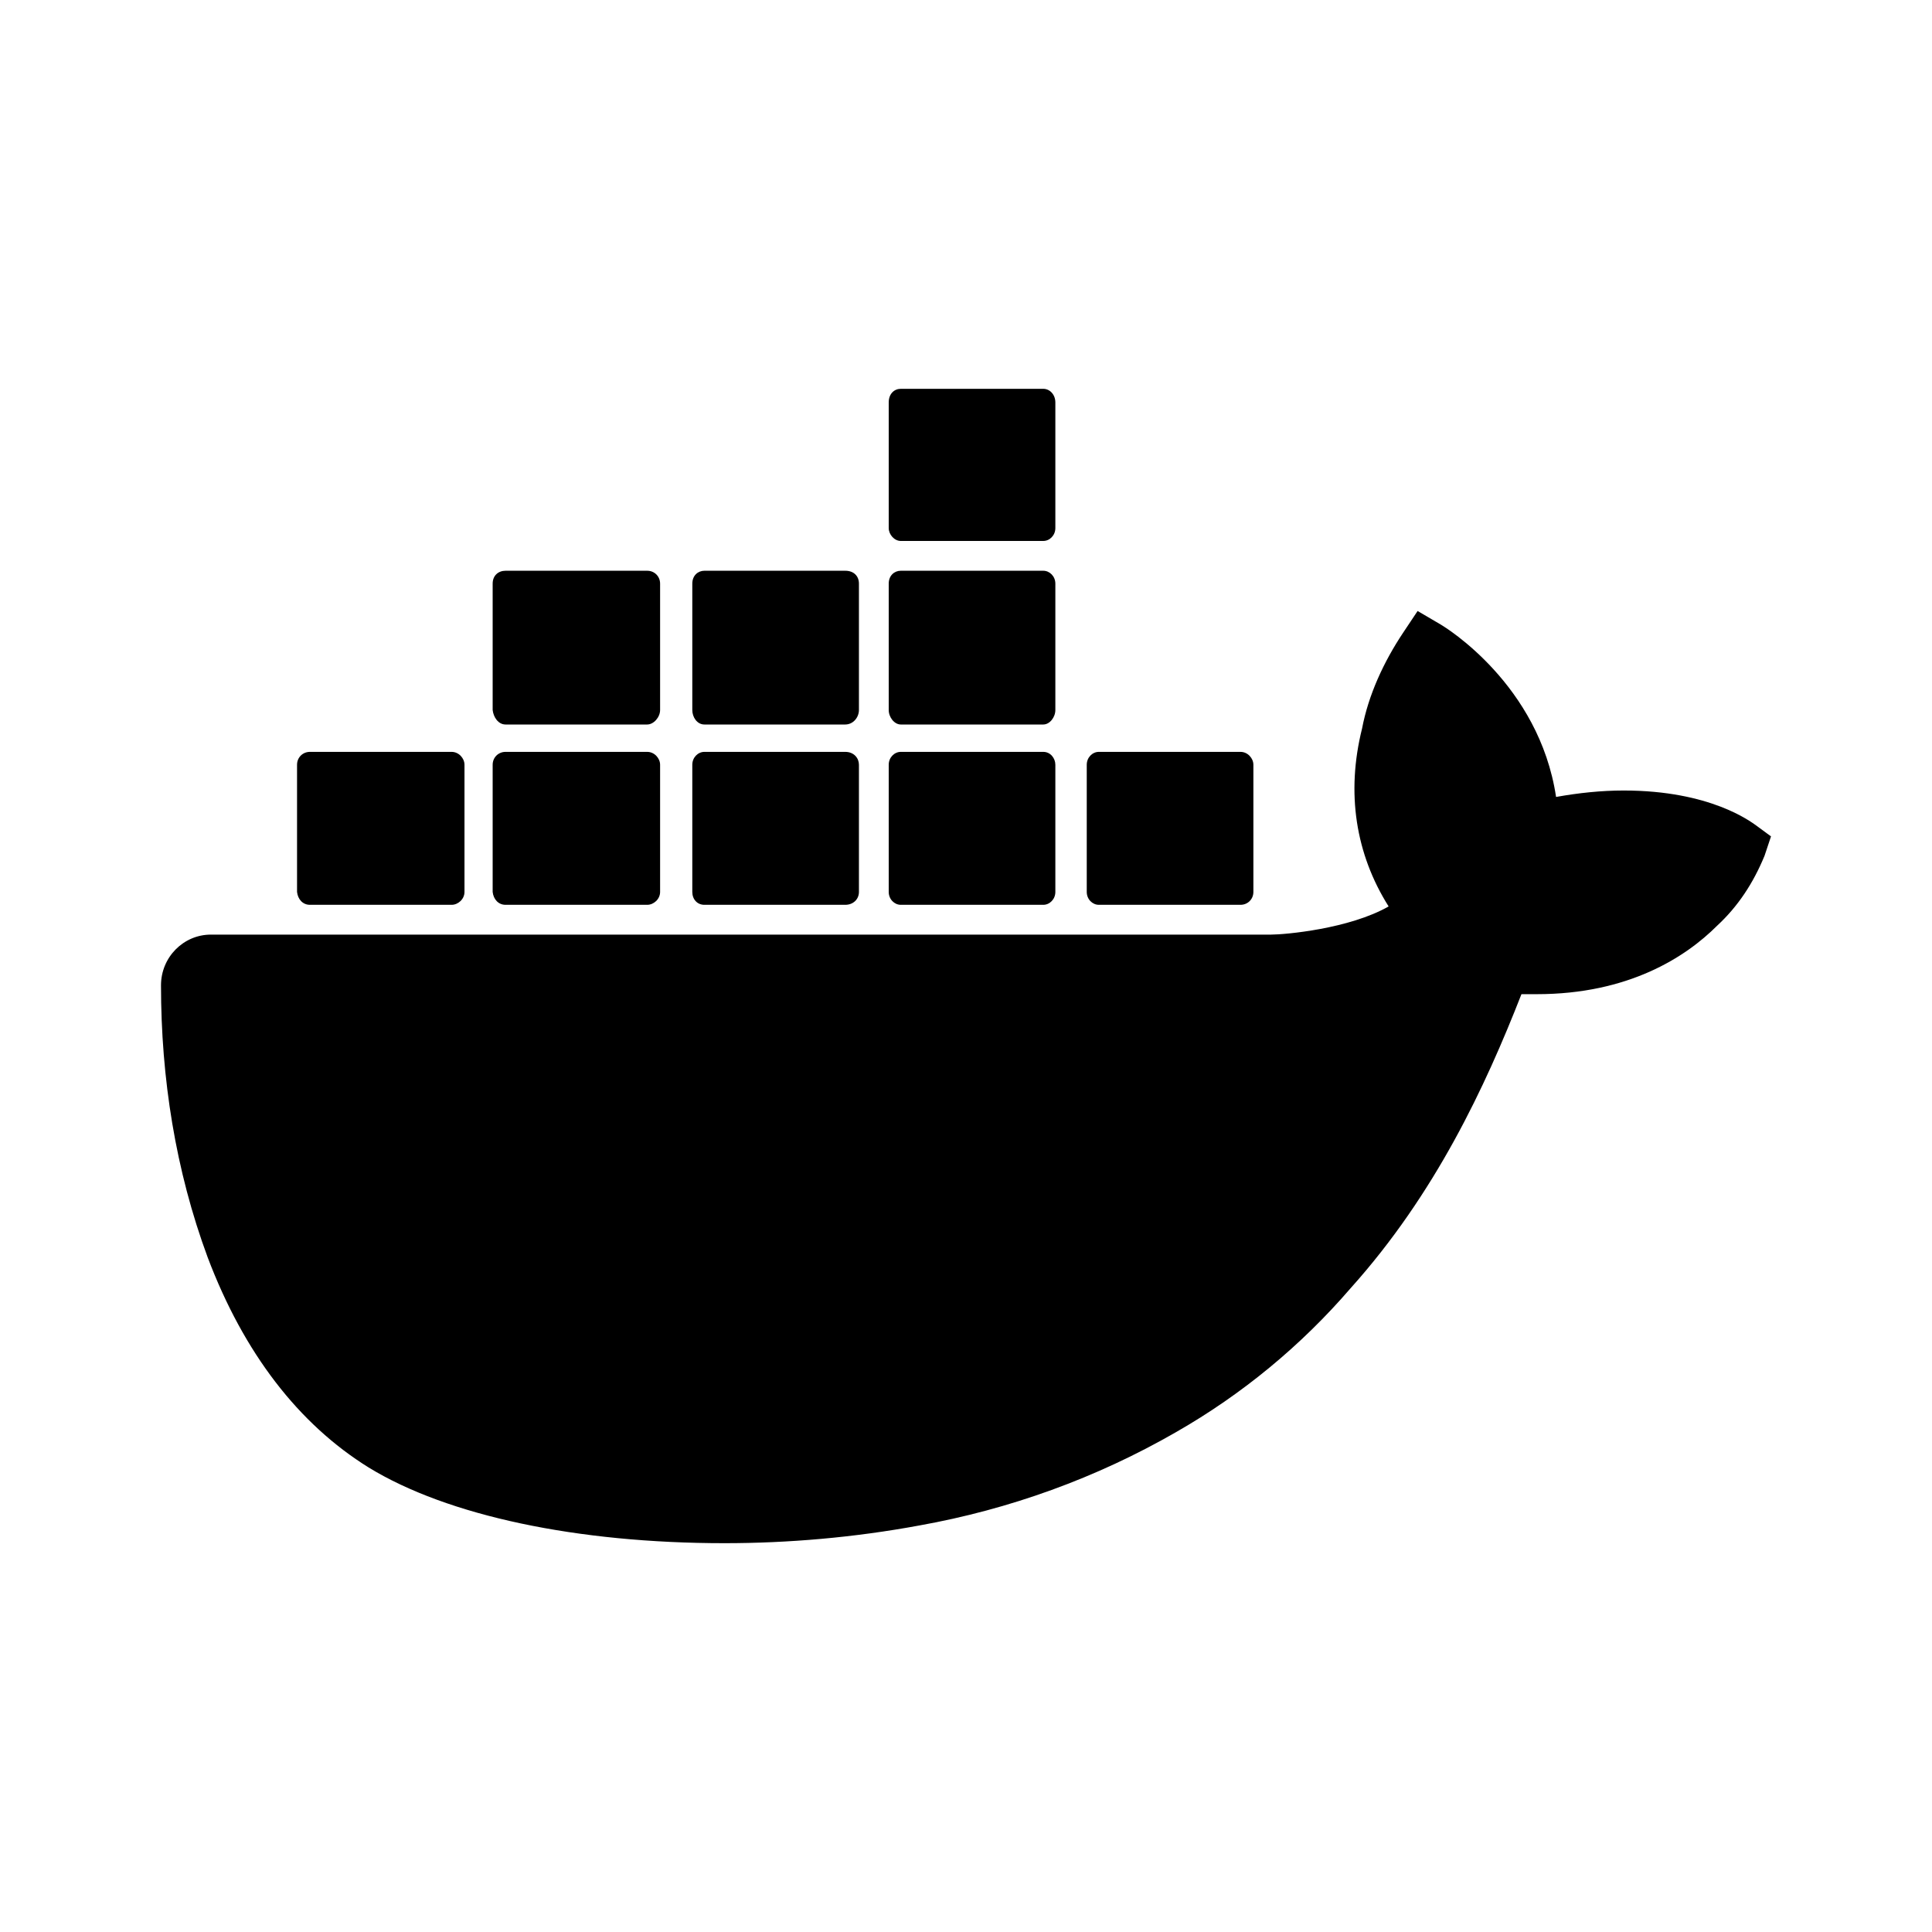
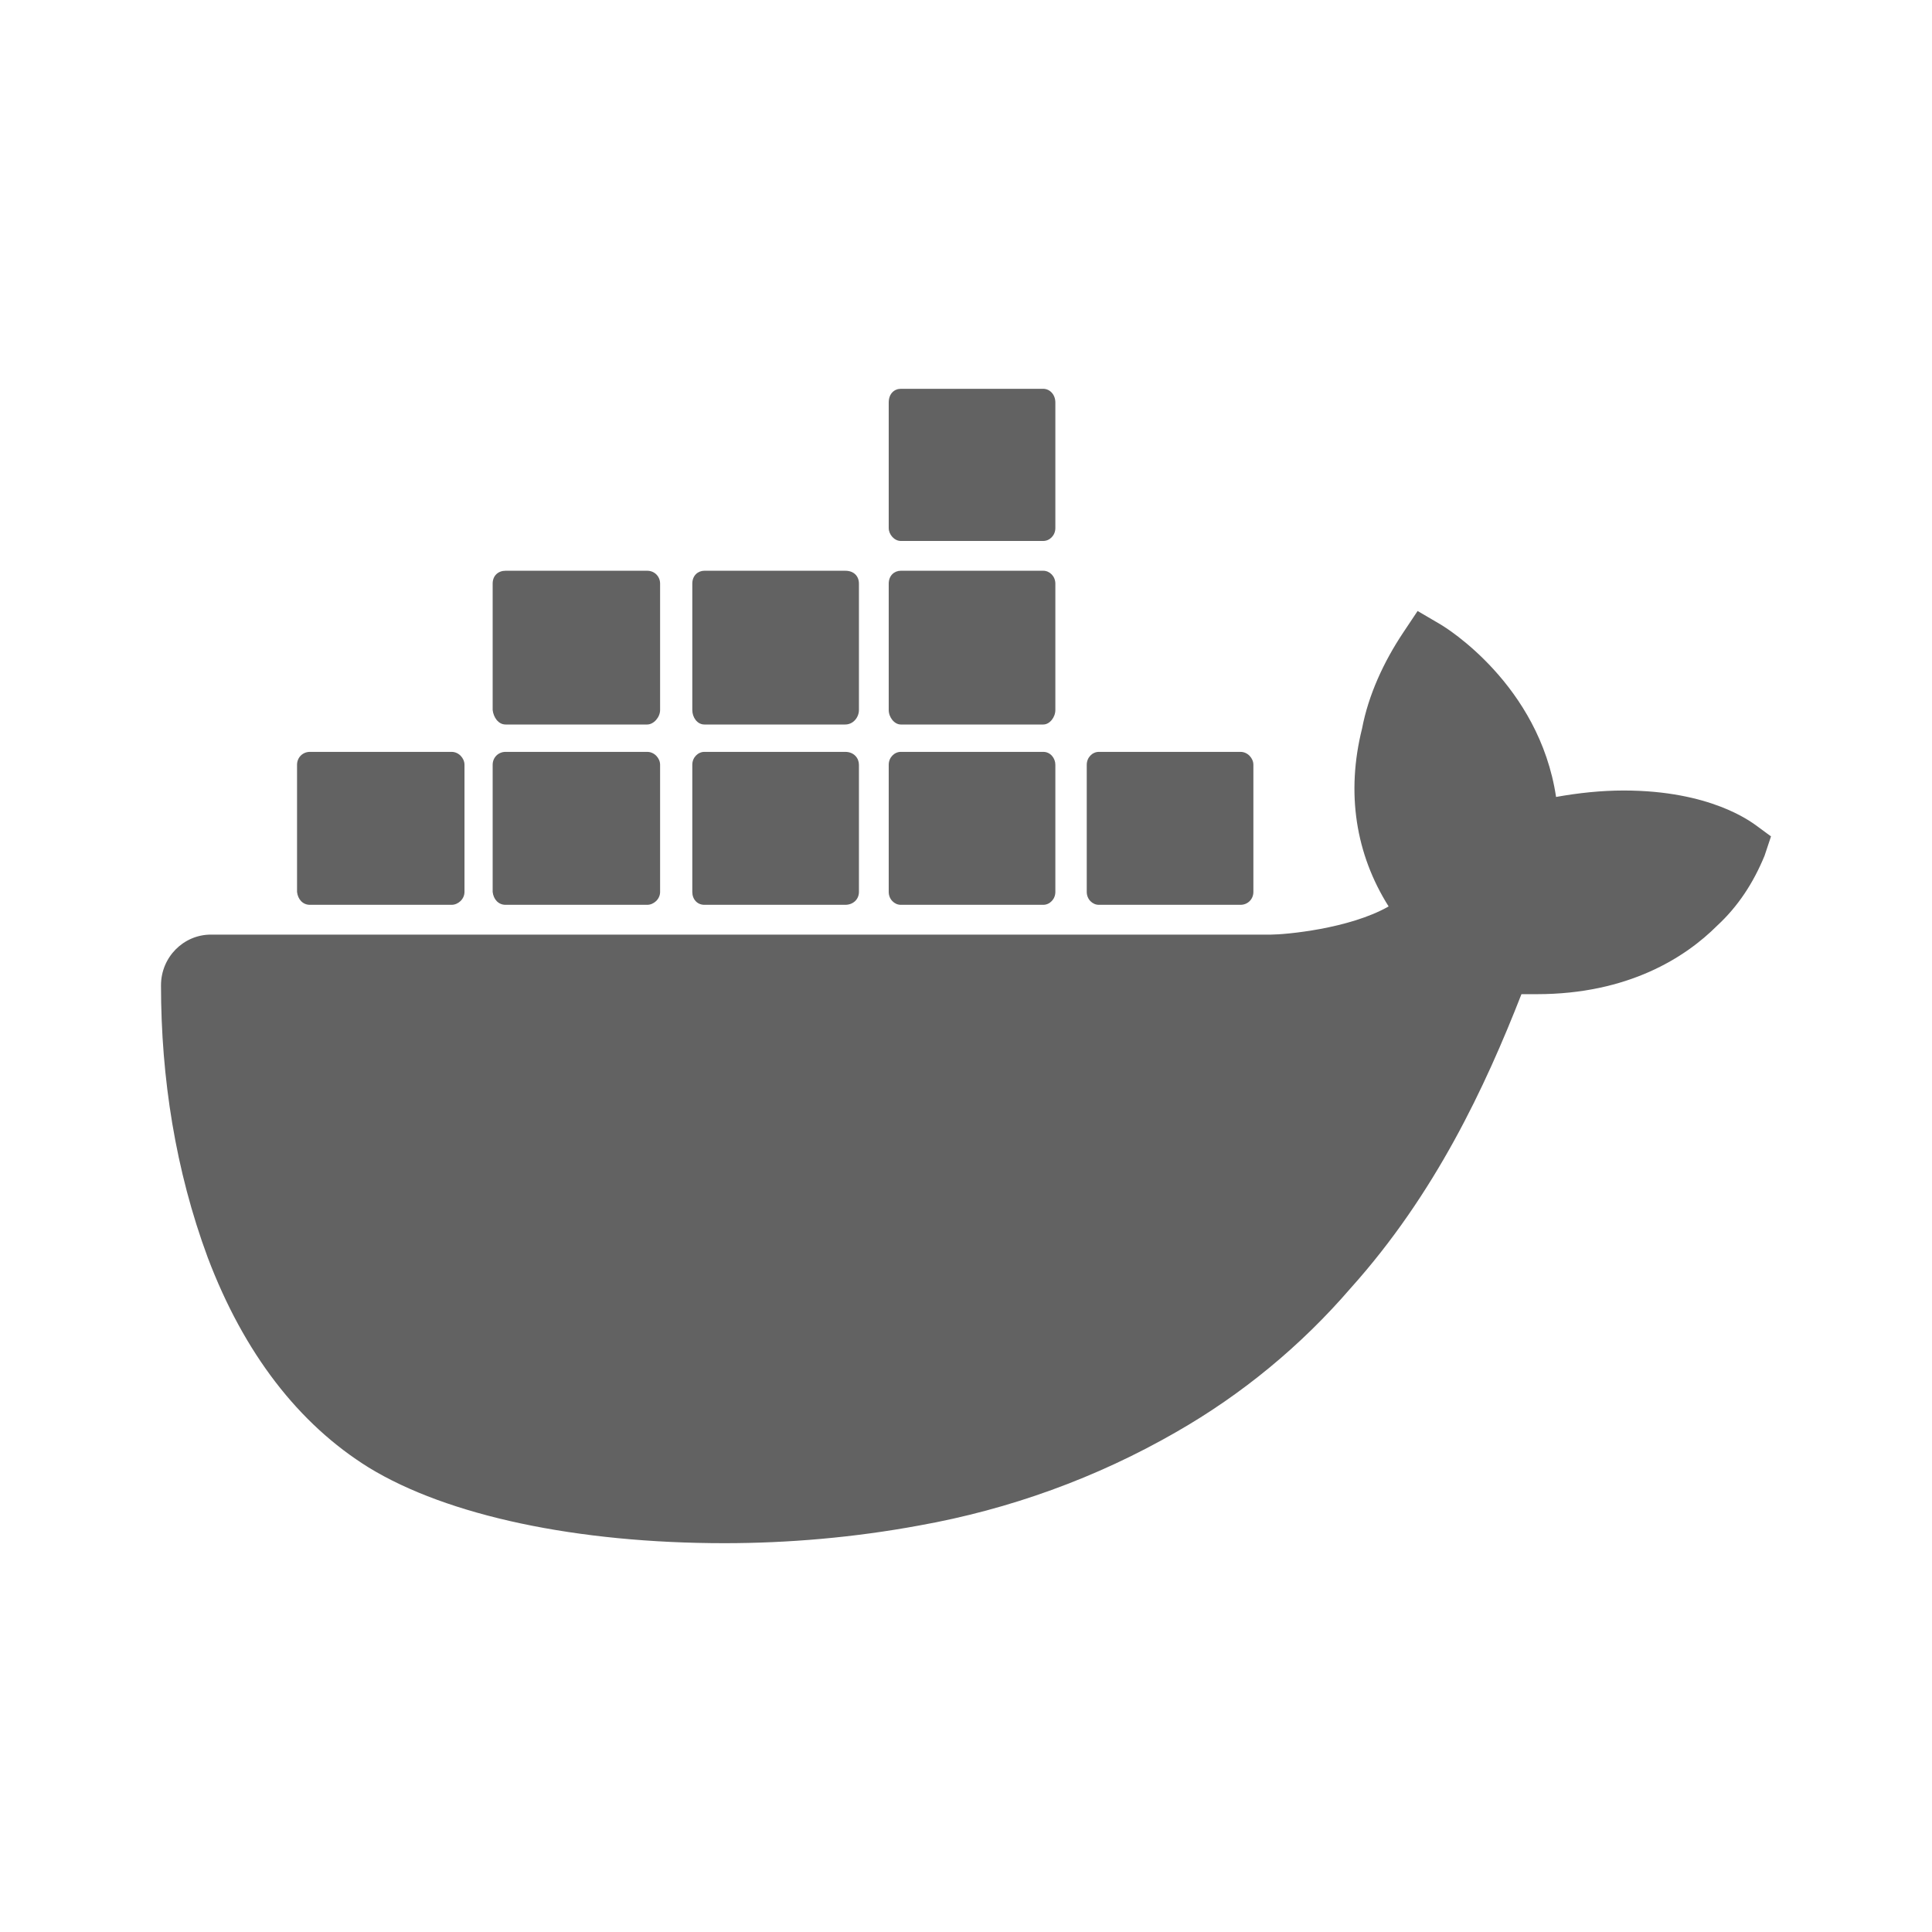
<svg xmlns="http://www.w3.org/2000/svg" width="1em" height="1em" viewBox="0 0 24 24">
-   <path fill="currentColor" d="M21.81 10.25c-.06-.04-.56-.43-1.64-.43c-.28 0-.56.03-.84.08c-.21-1.4-1.38-2.11-1.43-2.14l-.29-.17l-.18.27c-.24.36-.43.77-.51 1.19c-.2.8-.08 1.56.33 2.21c-.49.28-1.29.35-1.46.35H2.62c-.34 0-.62.28-.62.63c0 1.15.18 2.3.58 3.38c.45 1.19 1.13 2.07 2 2.61c.98.6 2.59.94 4.42.94c.79 0 1.61-.07 2.42-.22c1.12-.2 2.2-.59 3.19-1.16A8.3 8.3 0 0 0 16.78 16c1.05-1.17 1.67-2.5 2.12-3.65h.19c1.14 0 1.85-.46 2.24-.85c.26-.24.45-.53.59-.87l.08-.24zm-17.96.99h1.76c.08 0 .16-.07.16-.16V9.5c0-.08-.07-.16-.16-.16H3.85c-.09 0-.16.07-.16.16v1.58c.01.09.07.16.16.16m2.43 0h1.76c.08 0 .16-.07.16-.16V9.5c0-.08-.07-.16-.16-.16H6.28c-.09 0-.16.07-.16.16v1.58c.01.09.07.16.16.16m2.47 0h1.75c.1 0 .17-.07.17-.16V9.5c0-.08-.06-.16-.17-.16H8.75c-.08 0-.15.07-.15.16v1.58c0 .09.06.16.15.16m2.44 0h1.77c.08 0 .15-.07.15-.16V9.5c0-.08-.06-.16-.15-.16h-1.77c-.08 0-.15.07-.15.16v1.58c0 .09.07.16.15.16M6.28 9h1.76c.08 0 .16-.09.16-.18V7.25c0-.09-.07-.16-.16-.16H6.28c-.09 0-.16.06-.16.16v1.57c.01.09.07.18.16.18m2.47 0h1.75c.1 0 .17-.09.17-.18V7.25c0-.09-.06-.16-.17-.16H8.75c-.08 0-.15.06-.15.16v1.57c0 .09.06.18.15.18m2.44 0h1.77c.08 0 .15-.09.15-.18V7.25c0-.09-.07-.16-.15-.16h-1.77c-.08 0-.15.06-.15.16v1.57c0 .09.07.18.15.18m0-2.28h1.77c.08 0 .15-.07.15-.16V5c0-.1-.07-.17-.15-.17h-1.77c-.08 0-.15.06-.15.17v1.56c0 .08.07.16.15.16m2.46 4.52h1.76c.09 0 .16-.07.16-.16V9.5c0-.08-.07-.16-.16-.16h-1.76c-.08 0-.15.07-.15.16v1.58c0 .09.07.16.15.16" />
+   <path fill="#626262" d="M21.81 10.25c-.06-.04-.56-.43-1.64-.43c-.28 0-.56.03-.84.08c-.21-1.4-1.38-2.11-1.43-2.14l-.29-.17l-.18.27c-.24.36-.43.77-.51 1.19c-.2.8-.08 1.56.33 2.21c-.49.28-1.29.35-1.46.35H2.62c-.34 0-.62.28-.62.63c0 1.15.18 2.3.58 3.38c.45 1.19 1.13 2.07 2 2.61c.98.6 2.59.94 4.42.94c.79 0 1.61-.07 2.42-.22c1.12-.2 2.2-.59 3.19-1.16A8.3 8.3 0 0 0 16.78 16c1.05-1.17 1.67-2.5 2.12-3.65h.19c1.14 0 1.85-.46 2.24-.85c.26-.24.45-.53.59-.87l.08-.24zm-17.96.99h1.76c.08 0 .16-.07.16-.16V9.5c0-.08-.07-.16-.16-.16H3.85c-.09 0-.16.07-.16.16v1.58c.01.09.07.16.16.16m2.43 0h1.76c.08 0 .16-.07.16-.16V9.5c0-.08-.07-.16-.16-.16H6.28c-.09 0-.16.07-.16.16v1.58c.01.09.07.16.16.16m2.47 0h1.75c.1 0 .17-.07.17-.16V9.5c0-.08-.06-.16-.17-.16H8.75c-.08 0-.15.07-.15.16v1.58c0 .09.06.16.15.16m2.44 0h1.77c.08 0 .15-.07.15-.16V9.5c0-.08-.06-.16-.15-.16h-1.77c-.08 0-.15.07-.15.16v1.58c0 .09.07.16.15.16M6.28 9h1.76c.08 0 .16-.09.16-.18V7.25c0-.09-.07-.16-.16-.16H6.28c-.09 0-.16.06-.16.16v1.57c.01.09.07.18.16.18m2.47 0h1.75c.1 0 .17-.09.17-.18V7.25c0-.09-.06-.16-.17-.16H8.75c-.08 0-.15.06-.15.16v1.57c0 .09.06.18.15.18m2.44 0h1.77c.08 0 .15-.09.15-.18V7.25c0-.09-.07-.16-.15-.16h-1.77c-.08 0-.15.06-.15.16v1.57c0 .09.07.18.15.18m0-2.28h1.77c.08 0 .15-.07.15-.16V5c0-.1-.07-.17-.15-.17h-1.77c-.08 0-.15.06-.15.17v1.56c0 .08.07.16.15.16m2.46 4.52h1.76c.09 0 .16-.07.16-.16V9.5c0-.08-.07-.16-.16-.16h-1.76c-.08 0-.15.07-.15.16v1.58c0 .09.07.16.15.16" />
</svg>
